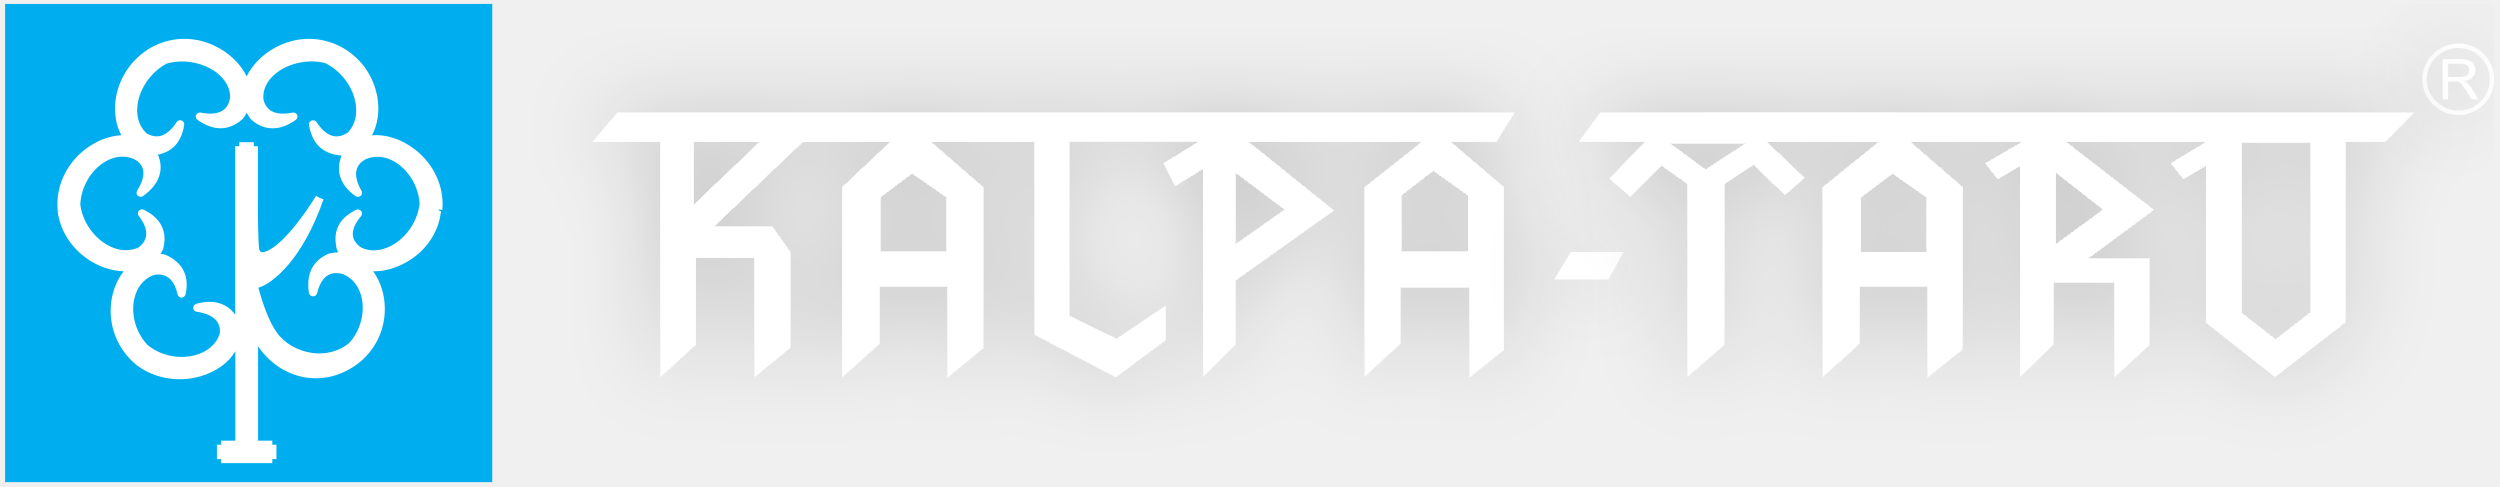
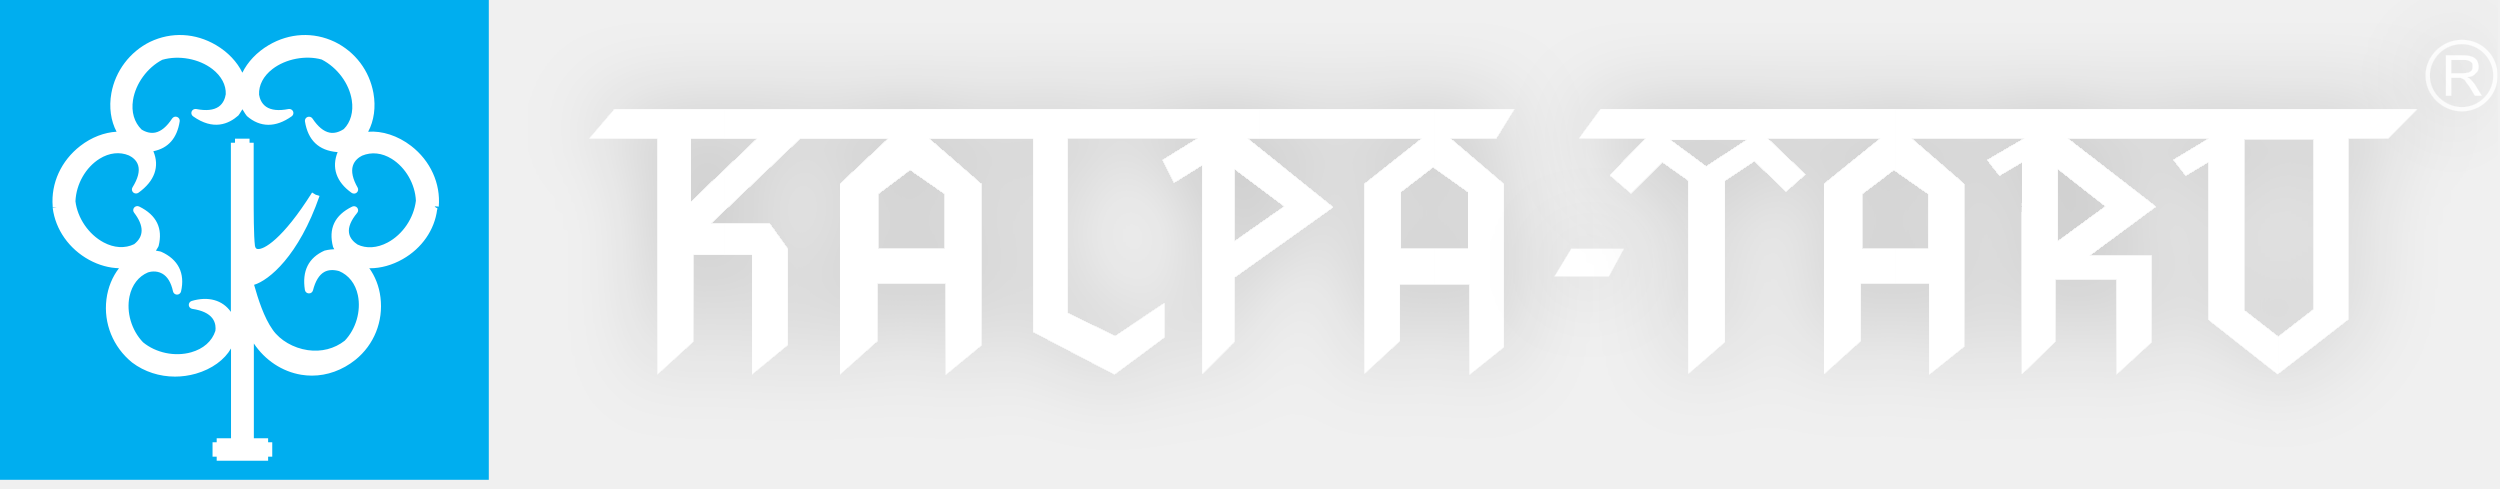
- <svg xmlns="http://www.w3.org/2000/svg" width="293" height="57" viewBox="0 0 293 57" fill="none">
+ <svg xmlns="http://www.w3.org/2000/svg" width="292" height="57" viewBox="0 0 292 57" fill="none">
  <g clip-path="url(#clip0_7_168)">
-     <path d="M57.691 0.463H0.599V56.506H57.691V0.463Z" fill="#00AEEF" />
-     <path d="M51.847 24.6C52.078 21.895 50.87 19.241 48.617 17.503C47.058 16.302 45.22 15.722 43.597 15.852C44.283 14.579 44.51 12.978 44.215 11.33C43.741 8.708 42.094 6.527 39.694 5.349C39.694 5.349 39.694 5.349 39.69 5.349C37.21 4.167 34.407 4.308 31.991 5.729C30.587 6.555 29.515 7.71 28.909 8.954C28.303 7.702 27.23 6.551 25.831 5.729C23.415 4.304 20.611 4.167 18.131 5.349C18.131 5.349 18.131 5.349 18.128 5.349C15.763 6.516 14.073 8.755 13.606 11.342C13.311 12.986 13.542 14.587 14.216 15.848C12.797 15.926 11.29 16.49 9.982 17.503C7.741 19.234 6.537 21.868 6.752 24.561V24.71H7.235L6.756 24.769C7.075 27.27 8.662 29.533 11.011 30.817C12.155 31.443 13.367 31.764 14.495 31.791C13.734 32.77 13.207 34.022 13.032 35.416C12.681 38.23 13.797 40.99 16.026 42.803C16.03 42.803 16.034 42.81 16.042 42.814C17.466 43.887 19.236 44.45 21.046 44.45C21.855 44.45 22.669 44.337 23.47 44.11C25.344 43.574 26.835 42.478 27.581 41.162V51.649H25.906V52.123H25.424V53.802H25.906V54.276H31.915V53.802H32.398V52.123H31.915V51.649H30.248V40.583C31.552 42.536 33.558 43.867 35.786 44.235C36.197 44.302 36.612 44.337 37.026 44.337C38.817 44.337 40.583 43.703 42.102 42.497L41.799 42.129L42.106 42.493C44.291 40.732 45.388 37.999 45.037 35.189C44.877 33.893 44.407 32.723 43.729 31.783C43.765 31.783 43.801 31.795 43.837 31.795C45.069 31.795 46.392 31.435 47.632 30.73C49.877 29.458 51.364 27.301 51.655 24.941L51.695 24.902L51.667 24.87C51.671 24.831 51.683 24.788 51.687 24.749L51.536 24.733L51.364 24.557L51.847 24.596V24.6ZM22.988 35.616C22.773 35.682 22.633 35.882 22.649 36.105C22.665 36.324 22.836 36.504 23.06 36.539C24.196 36.708 24.989 37.08 25.412 37.647C25.803 38.176 25.807 38.771 25.755 39.111C25.364 40.321 24.355 41.209 22.92 41.612C21.014 42.149 18.797 41.675 17.306 40.442C15.954 39.037 15.336 36.931 15.727 35.075C16.01 33.737 16.788 32.739 17.88 32.281C18.092 32.21 18.829 32.018 19.543 32.417C20.161 32.762 20.584 33.467 20.807 34.5C20.855 34.719 21.05 34.872 21.273 34.876C21.497 34.876 21.692 34.723 21.744 34.508C22.234 32.39 21.425 30.75 19.403 29.858C19.38 29.85 19.144 29.787 18.809 29.74C18.985 29.474 19.096 29.266 19.12 29.212C19.647 27.137 18.885 25.579 16.856 24.585C16.656 24.487 16.413 24.538 16.27 24.706C16.126 24.874 16.118 25.117 16.254 25.293C17.446 26.851 17.422 28.073 16.27 28.981C15.201 29.501 13.933 29.431 12.705 28.777C10.943 27.838 9.647 25.924 9.412 23.97C9.495 21.966 10.604 20.013 12.239 18.999C13.363 18.302 14.587 18.169 15.655 18.619C16.05 18.811 16.557 19.171 16.736 19.786C16.935 20.459 16.712 21.32 16.074 22.346C15.954 22.538 15.99 22.788 16.158 22.941C16.329 23.093 16.584 23.105 16.768 22.976C18.658 21.625 19.268 19.919 18.51 18.126C20.245 17.777 21.281 16.611 21.588 14.63C21.624 14.411 21.493 14.196 21.281 14.117C21.07 14.035 20.831 14.117 20.703 14.305C20.081 15.253 19.419 15.805 18.738 15.945C18.211 16.055 17.645 15.914 17.135 15.593C16.273 14.752 15.919 13.53 16.134 12.156C16.437 10.215 17.812 8.352 19.555 7.447C21.497 6.888 23.845 7.326 25.404 8.528C26.461 9.346 27.015 10.407 26.967 11.467C26.895 11.918 26.696 12.54 26.134 12.928C25.548 13.331 24.67 13.421 23.526 13.198C23.303 13.155 23.079 13.268 22.988 13.472C22.896 13.675 22.964 13.914 23.147 14.047C25.516 15.73 27.298 14.959 28.438 13.953C28.458 13.926 28.677 13.64 28.913 13.225C29.156 13.656 29.391 13.965 29.439 14.02C30.99 15.37 32.8 15.382 34.67 14.047C34.854 13.918 34.921 13.679 34.83 13.472C34.738 13.268 34.519 13.155 34.291 13.198C33.147 13.425 32.266 13.331 31.68 12.928C31.118 12.54 30.922 11.921 30.858 11.522C30.807 10.411 31.361 9.346 32.421 8.528C33.976 7.326 36.325 6.895 38.175 7.416C40.005 8.355 41.385 10.215 41.688 12.156C41.903 13.53 41.544 14.755 40.755 15.538C40.172 15.918 39.606 16.059 39.08 15.949C38.394 15.809 37.728 15.257 37.098 14.309C36.975 14.121 36.731 14.047 36.52 14.125C36.309 14.204 36.181 14.419 36.217 14.642C36.572 16.838 37.812 18.044 39.989 18.228C39.993 18.228 40.021 18.224 40.037 18.224C39.303 20.028 39.869 21.715 41.668 22.988C41.851 23.117 42.102 23.105 42.27 22.956C42.437 22.808 42.481 22.565 42.369 22.373C41.791 21.355 41.604 20.498 41.815 19.821C42.011 19.191 42.525 18.827 42.896 18.643C43.992 18.185 45.22 18.314 46.349 19.015C47.983 20.028 49.092 21.978 49.175 23.907C48.936 25.935 47.636 27.849 45.874 28.789C44.642 29.442 43.374 29.517 42.357 29.024C41.959 28.765 41.464 28.319 41.364 27.669C41.261 27 41.584 26.209 42.322 25.321C42.465 25.148 42.465 24.898 42.322 24.726C42.182 24.549 41.931 24.499 41.727 24.596C39.694 25.595 38.932 27.149 39.503 29.321C39.519 29.356 39.574 29.454 39.642 29.572C39.04 29.595 38.57 29.713 38.498 29.736C36.632 30.57 35.862 32.112 36.209 34.332C36.245 34.555 36.432 34.723 36.664 34.731C36.895 34.754 37.098 34.59 37.154 34.375C37.433 33.29 37.872 32.574 38.462 32.237C38.936 31.971 39.523 31.94 40.2 32.124C41.333 32.598 42.114 33.6 42.397 34.942C42.788 36.794 42.17 38.896 40.866 40.254C39.666 41.198 38.131 41.589 36.54 41.358C34.87 41.115 33.306 40.207 32.457 38.99C31.429 37.557 30.735 35.357 30.276 33.729C32.003 33.212 35.487 30.366 37.92 23.352L37.461 23.199L37.05 22.948C33.586 28.46 31.361 29.67 30.667 29.544C30.599 29.533 30.44 29.501 30.38 29.196C30.229 28.022 30.229 25.262 30.229 23.046V17.136H29.746V16.662H28.047V17.136H27.565V36.892C26.6 35.514 24.93 35.036 22.972 35.62L22.988 35.616Z" fill="white" />
+     <path d="M57.092 0H0V56.043H57.092V0Z" fill="#00AEEF" />
+     <path d="M51.248 24.137C51.479 21.433 50.271 18.779 48.019 17.041C46.46 15.839 44.621 15.259 42.999 15.389C43.684 14.117 43.912 12.515 43.617 10.867C43.142 8.245 41.496 6.064 39.095 4.886C39.095 4.886 39.095 4.886 39.091 4.886C36.611 3.704 33.808 3.845 31.392 5.266C29.989 6.092 28.916 7.247 28.31 8.491C27.704 7.239 26.631 6.088 25.232 5.266C22.816 3.841 20.013 3.704 17.533 4.886C17.533 4.886 17.533 4.886 17.529 4.886C15.165 6.053 13.474 8.292 13.008 10.879C12.712 12.523 12.944 14.124 13.617 15.385C12.198 15.463 10.691 16.027 9.383 17.041C7.142 18.771 5.938 21.405 6.154 24.098V24.247H6.636L6.158 24.306C6.477 26.807 8.063 29.07 10.412 30.354C11.556 30.98 12.768 31.301 13.897 31.328C13.135 32.307 12.609 33.559 12.433 34.953C12.082 37.768 13.199 40.527 15.428 42.34C15.432 42.34 15.436 42.347 15.444 42.351C16.867 43.424 18.637 43.988 20.448 43.988C21.257 43.988 22.07 43.874 22.872 43.647C24.746 43.111 26.237 42.015 26.982 40.7V51.186H25.308V51.66H24.825V53.339H25.308V53.813H31.316V53.339H31.799V51.66H31.316V51.186H29.65V40.12C30.954 42.074 32.959 43.404 35.188 43.772C35.599 43.839 36.013 43.874 36.428 43.874C38.218 43.874 39.984 43.24 41.504 42.034L41.2 41.666L41.508 42.03C43.693 40.269 44.789 37.537 44.438 34.726C44.279 33.43 43.808 32.26 43.13 31.32C43.166 31.32 43.202 31.332 43.238 31.332C44.47 31.332 45.794 30.972 47.034 30.267C49.279 28.995 50.766 26.838 51.057 24.478L51.097 24.439L51.069 24.408C51.073 24.368 51.085 24.325 51.089 24.286L50.937 24.271L50.766 24.094L51.248 24.134V24.137ZM22.389 35.153C22.174 35.219 22.034 35.419 22.05 35.642C22.066 35.861 22.238 36.041 22.461 36.077C23.597 36.245 24.391 36.617 24.813 37.184C25.204 37.713 25.208 38.308 25.156 38.648C24.765 39.858 23.757 40.746 22.321 41.15C20.416 41.686 18.199 41.212 16.707 39.979C15.356 38.574 14.738 36.468 15.129 34.612C15.412 33.274 16.189 32.276 17.282 31.818C17.493 31.747 18.231 31.555 18.944 31.955C19.562 32.299 19.985 33.004 20.208 34.037C20.256 34.256 20.451 34.409 20.675 34.413C20.898 34.413 21.093 34.26 21.145 34.045C21.636 31.927 20.826 30.287 18.805 29.395C18.781 29.387 18.546 29.324 18.211 29.277C18.386 29.011 18.498 28.803 18.522 28.749C19.048 26.674 18.286 25.116 16.257 24.122C16.058 24.024 15.814 24.075 15.671 24.243C15.527 24.412 15.519 24.654 15.655 24.83C16.847 26.388 16.823 27.61 15.671 28.518C14.602 29.038 13.334 28.968 12.106 28.314C10.344 27.375 9.048 25.461 8.813 23.507C8.897 21.503 10.005 19.55 11.64 18.536C12.764 17.839 13.988 17.706 15.057 18.156C15.452 18.348 15.958 18.708 16.137 19.323C16.337 19.996 16.113 20.857 15.476 21.883C15.356 22.075 15.392 22.325 15.559 22.478C15.731 22.63 15.986 22.642 16.169 22.513C18.059 21.163 18.669 19.456 17.912 17.663C19.646 17.315 20.683 16.148 20.99 14.167C21.026 13.948 20.894 13.733 20.683 13.655C20.471 13.572 20.232 13.655 20.105 13.842C19.483 14.79 18.821 15.342 18.139 15.483C17.613 15.592 17.046 15.451 16.536 15.13C15.675 14.289 15.32 13.067 15.535 11.694C15.838 9.752 17.214 7.889 18.956 6.984C20.898 6.425 23.246 6.863 24.805 8.065C25.862 8.883 26.416 9.944 26.368 11.005C26.297 11.455 26.097 12.077 25.535 12.465C24.949 12.868 24.072 12.958 22.927 12.735C22.704 12.692 22.481 12.805 22.389 13.009C22.297 13.212 22.365 13.451 22.549 13.584C24.917 15.267 26.699 14.496 27.84 13.49C27.86 13.463 28.079 13.177 28.314 12.762C28.557 13.193 28.793 13.502 28.84 13.557C30.391 14.907 32.202 14.919 34.072 13.584C34.255 13.455 34.323 13.216 34.231 13.009C34.139 12.805 33.92 12.692 33.693 12.735C32.548 12.962 31.667 12.868 31.081 12.465C30.519 12.077 30.324 11.459 30.26 11.059C30.208 9.948 30.762 8.883 31.823 8.065C33.378 6.863 35.726 6.432 37.576 6.953C39.406 7.893 40.786 9.752 41.089 11.694C41.304 13.067 40.945 14.293 40.156 15.075C39.574 15.455 39.008 15.596 38.481 15.487C37.795 15.346 37.13 14.794 36.5 13.846C36.376 13.659 36.133 13.584 35.922 13.662C35.71 13.741 35.583 13.956 35.618 14.179C35.973 16.375 37.213 17.581 39.39 17.765C39.394 17.765 39.422 17.761 39.438 17.761C38.705 19.565 39.271 21.253 41.069 22.525C41.252 22.654 41.504 22.642 41.671 22.493C41.839 22.345 41.882 22.102 41.771 21.91C41.193 20.892 41.005 20.035 41.217 19.358C41.412 18.728 41.926 18.364 42.297 18.18C43.393 17.722 44.621 17.851 45.75 18.552C47.385 19.565 48.493 21.515 48.577 23.445C48.337 25.472 47.038 27.387 45.275 28.326C44.043 28.98 42.775 29.054 41.759 28.561C41.36 28.302 40.866 27.856 40.766 27.206C40.662 26.537 40.985 25.746 41.723 24.858C41.866 24.686 41.866 24.435 41.723 24.263C41.583 24.087 41.332 24.036 41.129 24.134C39.095 25.132 38.334 26.686 38.904 28.858C38.92 28.893 38.976 28.991 39.044 29.109C38.441 29.132 37.971 29.25 37.899 29.273C36.033 30.107 35.264 31.649 35.611 33.869C35.646 34.092 35.834 34.26 36.065 34.268C36.296 34.291 36.5 34.127 36.556 33.912C36.835 32.828 37.273 32.111 37.863 31.775C38.338 31.508 38.924 31.477 39.602 31.661C40.734 32.135 41.516 33.137 41.799 34.479C42.189 36.331 41.571 38.433 40.267 39.791C39.067 40.735 37.532 41.126 35.941 40.895C34.271 40.653 32.708 39.744 31.859 38.527C30.83 37.094 30.136 34.894 29.678 33.266C31.404 32.749 34.889 29.904 37.321 22.889L36.862 22.736L36.452 22.486C32.987 27.997 30.762 29.207 30.068 29.081C30.001 29.07 29.841 29.038 29.781 28.733C29.63 27.559 29.63 24.799 29.63 22.583V16.673H29.147V16.199H27.449V16.673H26.966V36.429C26.002 35.051 24.331 34.573 22.373 35.157L22.389 35.153Z" fill="white" />
    <g filter="url(#filter0_d_7_168)">
-       <path d="M288.158 13.468C285.853 13.468 283.903 11.557 283.903 9.295C283.903 7.032 285.813 5.118 288.158 5.118C290.502 5.118 292.32 6.993 292.32 9.295C292.32 11.597 290.414 13.468 288.158 13.468ZM288.158 5.611C286.088 5.611 284.406 7.263 284.406 9.295C284.406 11.326 286.124 12.975 288.158 12.975C290.191 12.975 291.818 11.287 291.818 9.295C291.818 7.302 290.175 5.611 288.158 5.611Z" fill="white" />
+       <path d="M287.559 13.005C285.254 13.005 283.305 11.095 283.305 8.832C283.305 6.569 285.215 4.655 287.559 4.655C289.903 4.655 291.722 6.53 291.722 8.832C291.722 11.134 289.816 13.005 287.559 13.005ZM287.559 5.148C285.49 5.148 283.807 6.8 283.807 8.832C283.807 10.864 285.526 12.512 287.559 12.512C289.592 12.512 291.219 10.824 291.219 8.832C291.219 6.84 289.576 5.148 287.559 5.148Z" fill="white" />
    </g>
    <g filter="url(#filter1_d_7_168)">
-       <path fill-rule="evenodd" clip-rule="evenodd" d="M286.285 11.645V6.928H288.151V7.46H286.907V9.03H288.151V9.637C288.151 9.637 288.063 9.55 287.976 9.55H286.907V11.641H286.285V11.645ZM288.151 6.928V7.46H288.418C288.765 7.46 289.04 7.542 289.224 7.718C289.395 7.801 289.395 7.977 289.395 8.235C289.395 8.415 289.395 8.497 289.307 8.674C289.22 8.764 289.136 8.854 288.949 8.94C288.765 8.94 288.59 9.026 288.239 9.026H288.151V9.633C288.21 9.633 288.268 9.661 288.327 9.719C288.418 9.719 288.51 9.809 288.594 9.989C288.685 10.161 288.869 10.329 289.04 10.596L289.662 11.641H290.468L289.662 10.329C289.483 10.071 289.307 9.899 289.136 9.719C289.04 9.633 288.953 9.55 288.765 9.46C289.22 9.46 289.575 9.288 289.746 9.03C290.013 8.854 290.105 8.587 290.105 8.239C290.105 7.981 290.013 7.722 289.925 7.542C289.742 7.284 289.571 7.194 289.391 7.112C289.132 7.022 288.865 6.932 288.414 6.932H288.147L288.151 6.928Z" fill="white" />
+       <path fill-rule="evenodd" clip-rule="evenodd" d="M285.687 11.182V6.465H287.553V6.997H286.309V8.567H287.553V9.174C287.553 9.174 287.465 9.088 287.377 9.088H286.309V11.178H285.687V11.182ZM287.553 6.465V6.997H287.82C288.167 6.997 288.442 7.079 288.625 7.256C288.796 7.338 288.796 7.514 288.796 7.772C288.796 7.952 288.796 8.035 288.709 8.211C288.621 8.301 288.537 8.391 288.35 8.477C288.167 8.477 287.991 8.563 287.64 8.563H287.553V9.17C287.611 9.17 287.669 9.198 287.728 9.256C287.82 9.256 287.911 9.346 287.995 9.526C288.087 9.698 288.27 9.866 288.442 10.133L289.064 11.178H289.869L289.064 9.866C288.884 9.608 288.709 9.436 288.537 9.256C288.442 9.17 288.354 9.088 288.167 8.997C288.621 8.997 288.976 8.825 289.147 8.567C289.414 8.391 289.506 8.125 289.506 7.776C289.506 7.518 289.414 7.259 289.327 7.079C289.143 6.821 288.972 6.731 288.792 6.649C288.533 6.559 288.266 6.469 287.816 6.469H287.549L287.553 6.465Z" fill="white" />
    </g>
    <g filter="url(#filter2_d_7_168)">
-       <path fill-rule="evenodd" clip-rule="evenodd" d="M172.062 22.869V29.527H168.135V33.653H172.238V44.21L176.245 41.001V21.961L169.969 16.621H175.348L177.465 13.216H168.135V20.078L172.062 22.873V22.869ZM168.135 29.527H164.219V22.869L167.987 19.964L168.139 20.074V13.212H147.709V16.633H166.691L159.965 21.957V44.101L164.1 40.273V33.649H168.139V29.523L168.135 29.527ZM147.705 30.776V26.619L150.631 24.572L147.705 22.372V17.776L156.285 24.669L147.705 30.776ZM147.705 13.212V16.633H146.277L147.705 17.776V22.372L144.778 20.176V28.67L147.705 26.619V30.776L144.782 32.855V40.366L141.014 44.144V19.737L137.737 21.781L136.409 19.158L140.564 16.594H125.297V37.035L130.847 39.736L136.597 35.877V39.858L130.767 44.183L121.286 39.223V16.641H109.081L115.217 21.965V40.793L111.067 44.214V33.559H107.052V29.527H110.947V23.104L107.052 20.395V13.212H147.701H147.705ZM107.056 13.212V20.395L106.9 20.285L103.16 23.104V29.527H107.056V33.559H103.073V40.28L98.711 44.183V21.965L104.376 16.641H94.038L85.182 25.077V20.352L89.066 16.641H85.182V13.22H107.06L107.056 13.212ZM85.178 30.212H88.44V44.175L92.603 40.742V29.535L90.485 26.576H85.182V30.212H85.178ZM85.178 13.212V16.633H81.299V24.059L85.178 20.344V25.069L83.6 26.576H85.178V30.212H81.554V40.362L77.395 44.175V16.637H69.453L72.38 13.216H85.178V13.212Z" fill="white" />
+       <path fill-rule="evenodd" clip-rule="evenodd" d="M171.464 22.406V29.064H167.536V33.19H171.639V43.748L175.646 40.538V21.498L169.37 16.159H174.749L176.866 12.753H167.536V19.615L171.464 22.41V22.406ZM167.536 29.064H163.621V22.406L167.389 19.501L167.54 19.611V12.749H147.11V16.17H166.093L159.367 21.494V43.638L163.501 39.81V33.186H167.54V29.061L167.536 29.064ZM147.106 30.313V26.156L150.033 24.109L147.106 21.909V17.313L155.686 24.207L147.106 30.313ZM147.106 12.749V16.17H145.679L147.106 17.313V21.909L144.18 19.713V28.207L147.106 26.156V30.313L144.183 32.392V39.904L140.416 43.681V19.274L137.138 21.318L135.811 18.695L139.965 16.131H124.698V36.572L130.248 39.273L135.998 35.414V39.395L130.169 43.72L120.687 38.761V16.178H108.483L114.619 21.502V40.33L110.468 43.751V33.096H106.453V29.064H110.349V22.641L106.453 19.932V12.749H147.102H147.106ZM106.457 12.749V19.932L106.302 19.822L102.562 22.641V29.064H106.457V33.096H102.474V39.817L98.112 43.72V21.502L103.778 16.178H93.439L84.584 24.614V19.889L88.467 16.178H84.584V12.757H106.461L106.457 12.749ZM84.58 29.75H87.841V43.712L92.004 40.279V29.072L89.887 26.113H84.584V29.75H84.58ZM84.58 12.749V16.17H80.7V23.596L84.58 19.881V24.606L83.001 26.113H84.58V29.75H80.956V39.9L76.797 43.712V16.174H68.855L71.781 12.753H84.58V12.749Z" fill="white" />
    </g>
    <g filter="url(#filter3_d_7_168)">
-       <path fill-rule="evenodd" clip-rule="evenodd" d="M184.128 29.534L182.183 32.74H188.502L190.249 29.534H184.128Z" fill="white" />
+       <path fill-rule="evenodd" clip-rule="evenodd" d="M183.53 29.071L181.584 32.277H187.904L189.65 29.071H183.53Z" fill="white" />
    </g>
    <g filter="url(#filter4_d_7_168)">
-       <path fill-rule="evenodd" clip-rule="evenodd" d="M270.837 36.602L266.778 39.741V44.039L274.88 37.753V16.619H279.529L282.914 13.213H266.778V16.709H270.837V36.606V36.602ZM266.778 39.741L266.698 39.808L262.707 36.703V16.709H266.778V13.209H243.74V16.63H258.624L254.478 19.139L255.893 20.96L258.553 19.366V37.792L266.619 44.153L266.774 44.043V39.745L266.778 39.741ZM243.74 33.09V26.616L246.543 24.569L243.74 22.369V17.914L252.385 24.596L244.626 30.323H251.882V40.438L247.823 44.172V33.087H243.736L243.74 33.09ZM243.74 13.209V16.63H242.082L243.74 17.914V22.369L240.941 20.173V28.667L243.74 26.616V33.09H240.65V40.364L236.759 44.153L236.771 19.398L234.135 20.963L232.732 19.155L237.082 16.619H223.833L230.005 21.958V40.935L225.922 44.208V33.552H221.959V29.536H225.826V23.116L221.959 20.408V13.209H243.744H243.74ZM221.955 13.209V20.408L221.799 20.302L218.083 23.116V29.536H221.955V33.552H217.928V40.273L213.645 44.149V21.954L220.244 16.63H207.027L211.445 20.842L209.192 22.827L205.528 19.257L202.067 21.555V40.399L200.157 42.062V19.738L204.67 16.783H200.157V13.205H221.959L221.955 13.209ZM200.153 13.209V16.787L195.648 16.795L199.882 19.918L200.157 19.742V42.066L197.789 44.114V21.531L194.75 19.374L191.086 23.034L188.642 20.936L192.845 16.619H185.054L187.562 13.213H200.157L200.153 13.209Z" fill="white" />
+       <path fill-rule="evenodd" clip-rule="evenodd" d="M270.238 36.139L266.179 39.278V43.576L274.281 37.29V16.156H278.93L282.315 12.75H266.179V16.246H270.238V36.143V36.139ZM266.179 39.278L266.1 39.345L262.109 36.241V16.246H266.179V12.746H243.142V16.167H258.026L253.879 18.677L255.295 20.497L257.954 18.904V37.329L266.02 43.69L266.175 43.58V39.282L266.179 39.278ZM243.142 32.628V26.153L245.945 24.106L243.142 21.906V17.451L251.786 24.133L244.027 29.86H251.284V39.975L247.225 43.709V32.624H243.138L243.142 32.628ZM243.142 12.746V16.167H241.483L243.142 17.451V21.906L240.343 19.71V28.204L243.142 26.153V32.628H240.052V39.901L236.16 43.69L236.172 18.935L233.537 20.501L232.133 18.692L236.483 16.156H223.234L229.406 21.495V40.472L225.323 43.745V33.09H221.36V29.073H225.228V22.654L221.36 19.945V12.746H243.146H243.142ZM221.356 12.746V19.945L221.201 19.839L217.485 22.654V29.073H221.356V33.09H217.329V39.811L213.047 43.686V21.491L219.646 16.167H206.428L210.846 20.379L208.593 22.364L204.929 18.794L201.468 21.092V39.936L199.558 41.599V19.275L204.072 16.32H199.558V12.742H221.36L221.356 12.746ZM199.554 12.746V16.324L195.049 16.332L199.283 19.456L199.558 19.279V41.603L197.19 43.651V21.068L194.152 18.911L190.488 22.571L188.044 20.473L192.246 16.156H184.455L186.963 12.75H199.558L199.554 12.746Z" fill="white" />
    </g>
  </g>
  <defs>
-     <filter id="filter0_d_7_168" x="273.903" y="-4.882" width="28.417" height="28.35" filterUnits="userSpaceOnUse" color-interpolation-filters="sRGB">
+     <filter id="filter0_d_7_168" x="273.305" y="-5.345" width="28.417" height="28.35" filterUnits="userSpaceOnUse" color-interpolation-filters="sRGB">
      <feFlood flood-opacity="0" result="BackgroundImageFix" />
      <feColorMatrix in="SourceAlpha" type="matrix" values="0 0 0 0 0 0 0 0 0 0 0 0 0 0 0 0 0 0 127 0" result="hardAlpha" />
      <feOffset />
      <feGaussianBlur stdDeviation="5" />
      <feComposite in2="hardAlpha" operator="out" />
      <feColorMatrix type="matrix" values="0 0 0 0 0 0 0 0 0 0 0 0 0 0 0 0 0 0 0.2 0" />
      <feBlend mode="normal" in2="BackgroundImageFix" result="effect1_dropShadow_7_168" />
      <feBlend mode="normal" in="SourceGraphic" in2="effect1_dropShadow_7_168" result="shape" />
    </filter>
-     <filter id="filter1_d_7_168" x="276.285" y="-3.072" width="24.183" height="24.717" filterUnits="userSpaceOnUse" color-interpolation-filters="sRGB">
+     <filter id="filter1_d_7_168" x="275.687" y="-3.535" width="24.183" height="24.717" filterUnits="userSpaceOnUse" color-interpolation-filters="sRGB">
      <feFlood flood-opacity="0" result="BackgroundImageFix" />
      <feColorMatrix in="SourceAlpha" type="matrix" values="0 0 0 0 0 0 0 0 0 0 0 0 0 0 0 0 0 0 127 0" result="hardAlpha" />
      <feOffset />
      <feGaussianBlur stdDeviation="5" />
      <feComposite in2="hardAlpha" operator="out" />
      <feColorMatrix type="matrix" values="0 0 0 0 0 0 0 0 0 0 0 0 0 0 0 0 0 0 0.2 0" />
      <feBlend mode="normal" in2="BackgroundImageFix" result="effect1_dropShadow_7_168" />
      <feBlend mode="normal" in="SourceGraphic" in2="effect1_dropShadow_7_168" result="shape" />
    </filter>
-     <filter id="filter2_d_7_168" x="59.453" y="3.212" width="128.012" height="51.002" filterUnits="userSpaceOnUse" color-interpolation-filters="sRGB">
+     <filter id="filter2_d_7_168" x="58.855" y="2.749" width="128.012" height="51.002" filterUnits="userSpaceOnUse" color-interpolation-filters="sRGB">
      <feFlood flood-opacity="0" result="BackgroundImageFix" />
      <feColorMatrix in="SourceAlpha" type="matrix" values="0 0 0 0 0 0 0 0 0 0 0 0 0 0 0 0 0 0 127 0" result="hardAlpha" />
      <feOffset />
      <feGaussianBlur stdDeviation="5" />
      <feComposite in2="hardAlpha" operator="out" />
      <feColorMatrix type="matrix" values="0 0 0 0 0 0 0 0 0 0 0 0 0 0 0 0 0 0 0.2 0" />
      <feBlend mode="normal" in2="BackgroundImageFix" result="effect1_dropShadow_7_168" />
      <feBlend mode="normal" in="SourceGraphic" in2="effect1_dropShadow_7_168" result="shape" />
    </filter>
-     <filter id="filter3_d_7_168" x="172.183" y="19.534" width="28.066" height="23.206" filterUnits="userSpaceOnUse" color-interpolation-filters="sRGB">
+     <filter id="filter3_d_7_168" x="171.584" y="19.071" width="28.066" height="23.206" filterUnits="userSpaceOnUse" color-interpolation-filters="sRGB">
      <feFlood flood-opacity="0" result="BackgroundImageFix" />
      <feColorMatrix in="SourceAlpha" type="matrix" values="0 0 0 0 0 0 0 0 0 0 0 0 0 0 0 0 0 0 127 0" result="hardAlpha" />
      <feOffset />
      <feGaussianBlur stdDeviation="5" />
      <feComposite in2="hardAlpha" operator="out" />
      <feColorMatrix type="matrix" values="0 0 0 0 0 0 0 0 0 0 0 0 0 0 0 0 0 0 0.2 0" />
      <feBlend mode="normal" in2="BackgroundImageFix" result="effect1_dropShadow_7_168" />
      <feBlend mode="normal" in="SourceGraphic" in2="effect1_dropShadow_7_168" result="shape" />
    </filter>
-     <filter id="filter4_d_7_168" x="175.054" y="3.205" width="117.86" height="51.002" filterUnits="userSpaceOnUse" color-interpolation-filters="sRGB">
+     <filter id="filter4_d_7_168" x="174.455" y="2.742" width="117.86" height="51.002" filterUnits="userSpaceOnUse" color-interpolation-filters="sRGB">
      <feFlood flood-opacity="0" result="BackgroundImageFix" />
      <feColorMatrix in="SourceAlpha" type="matrix" values="0 0 0 0 0 0 0 0 0 0 0 0 0 0 0 0 0 0 127 0" result="hardAlpha" />
      <feOffset />
      <feGaussianBlur stdDeviation="5" />
      <feComposite in2="hardAlpha" operator="out" />
      <feColorMatrix type="matrix" values="0 0 0 0 0 0 0 0 0 0 0 0 0 0 0 0 0 0 0.2 0" />
      <feBlend mode="normal" in2="BackgroundImageFix" result="effect1_dropShadow_7_168" />
      <feBlend mode="normal" in="SourceGraphic" in2="effect1_dropShadow_7_168" result="shape" />
    </filter>
    <clipPath id="clip0_7_168">
-       <rect width="291.719" height="56.043" fill="white" transform="translate(0.598633 0.462891)" />
+       <rect width="291.719" height="56.043" fill="white" />
    </clipPath>
  </defs>
</svg>
